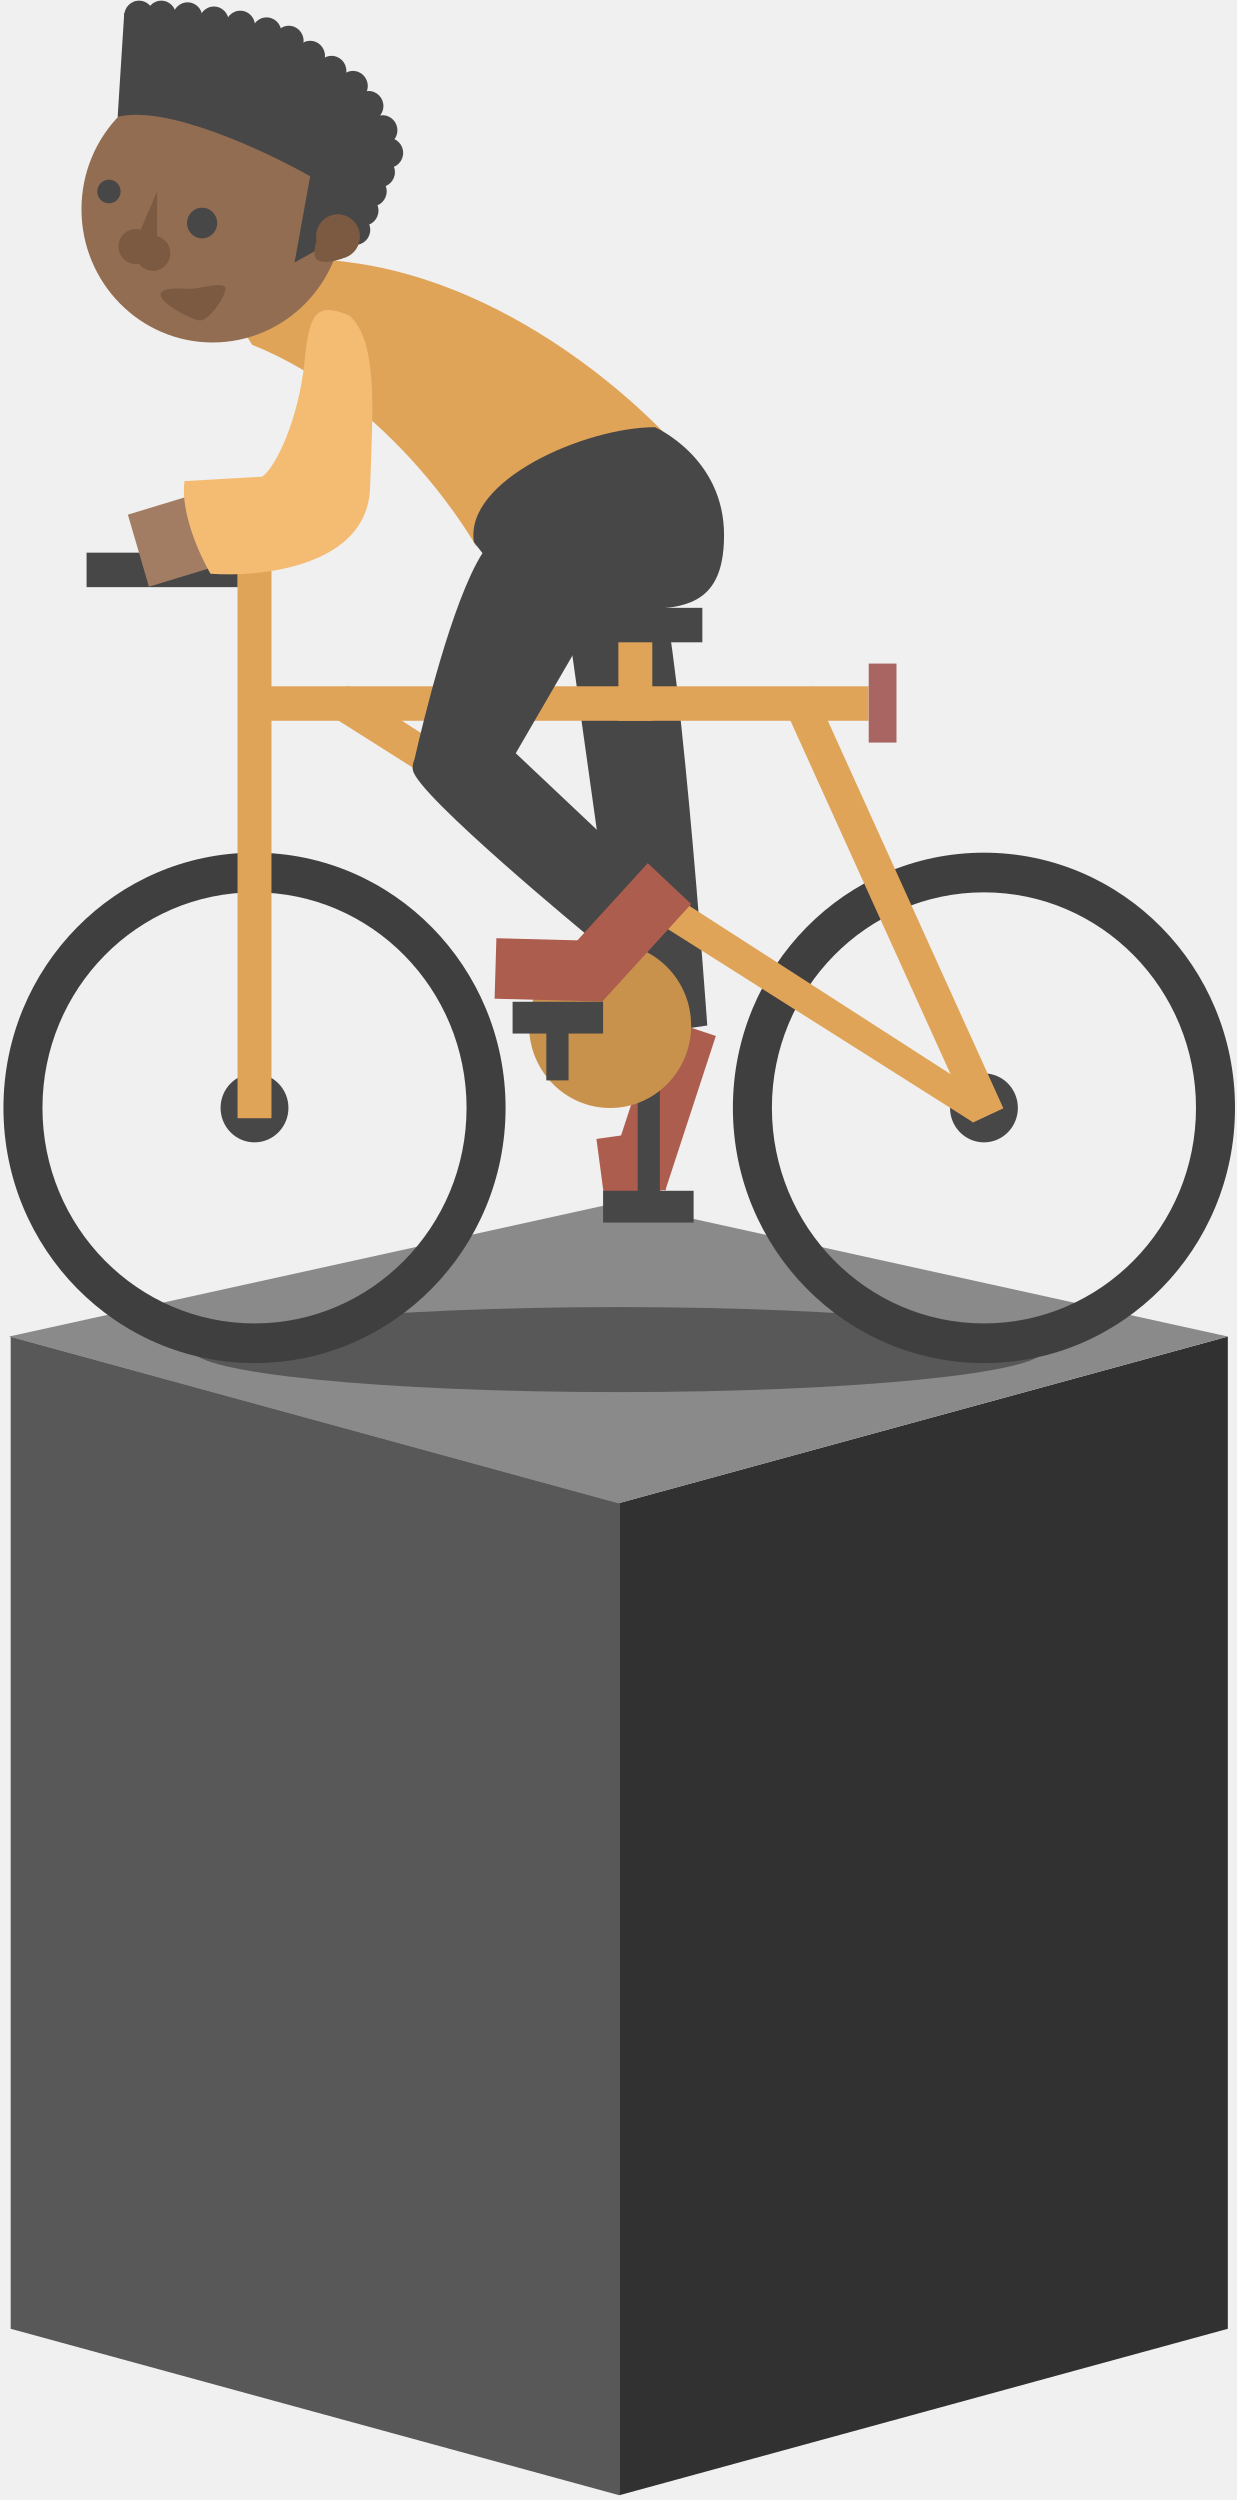
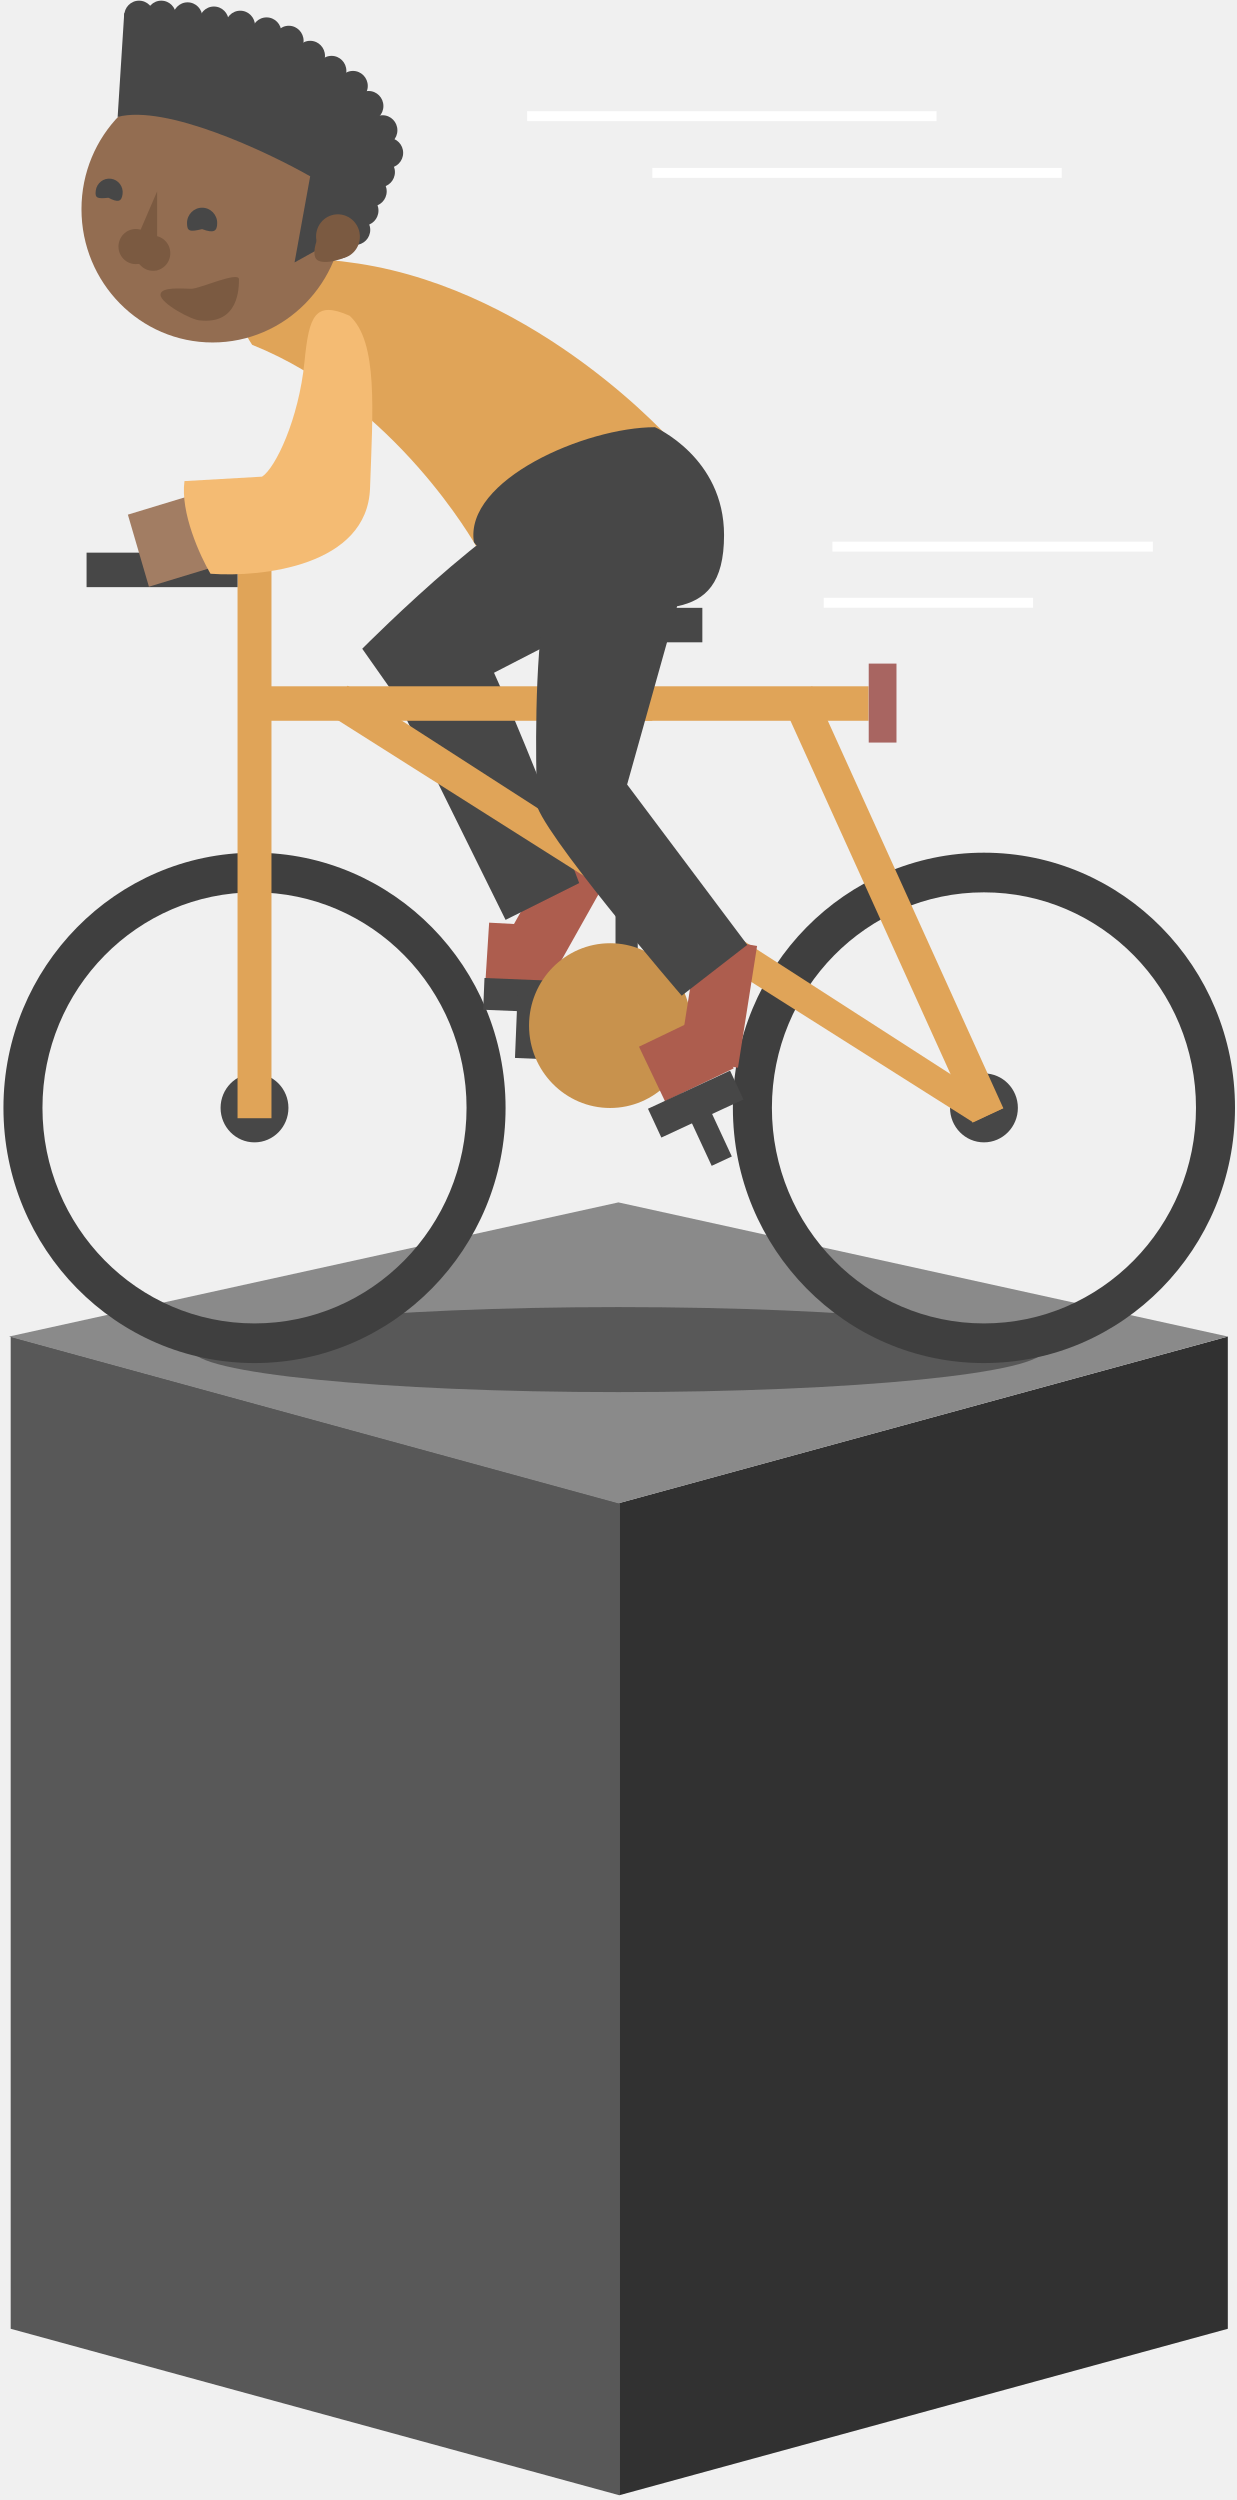
<svg xmlns="http://www.w3.org/2000/svg" width="228" height="461" viewBox="0 0 228 461" fill="none">
  <path d="M1.97 429.428L114.19 460.123V277.151L1.97 246.456V429.428Z" fill="#585858" />
  <path d="M226.41 429.428L114.189 460.123V277.151L226.41 246.456V429.428Z" fill="#313131" />
  <path d="M114.034 221.721L226.41 246.456L114.034 277.215L1.658 246.456L114.034 221.721Z" fill="#8A8A8A" />
  <ellipse cx="114.031" cy="248.866" rx="78.578" ry="7.84" fill="#585858" />
-   <path d="M120.921 106.382C117.128 104.241 103.652 107.32 103.652 107.32L115.402 191.276L130.423 189.104C130.423 189.104 124.714 108.524 120.921 106.382Z" fill="#474747" />
+   <rect width="29.782" height="10.981" transform="matrix(-0.493231 0.87819 0.862561 0.491438 106.011 150.39)" fill="#AD5D4E" />
+   <rect width="11.507" height="11.018" transform="matrix(-0.992933 -0.0538403 -0.0636572 1.00356 101.624 170.757)" fill="#AD5D4E" />
+   <path d="M112.065 113.253C112.065 113.253 110.888 96.938 104.502 92.487C98.117 88.036 66.797 119.627 66.797 119.627L75.541 132.07L112.065 113.253Z" fill="#474747" />
+   <path d="M83.885 111.81C79.999 111.754 68.011 118.584 68.011 118.584L93.227 169.626L106.804 162.841C106.804 162.841 87.772 111.867 83.885 111.81Z" fill="#474747" />
  <path fill-rule="evenodd" clip-rule="evenodd" d="M181.439 251.351C155.871 251.351 135.143 230.283 135.143 204.293C135.143 178.304 155.871 157.235 181.439 157.235C207.008 157.235 227.735 178.304 227.735 204.293C227.735 230.283 207.008 251.351 181.439 251.351ZM181.439 244.039C159.844 244.039 142.338 226.244 142.338 204.294C142.338 182.343 159.844 164.548 181.439 164.548C203.035 164.548 220.541 182.343 220.541 204.294C220.541 226.244 203.035 244.039 181.439 244.039Z" fill="#3F3F3F" />
  <path fill-rule="evenodd" clip-rule="evenodd" d="M46.931 251.351C21.363 251.351 0.635 230.283 0.635 204.293C0.635 178.304 21.363 157.235 46.931 157.235C72.5 157.235 93.227 178.304 93.227 204.293C93.227 230.283 72.5 251.351 46.931 251.351ZM46.931 244.039C25.336 244.039 7.83 226.244 7.83 204.294C7.83 182.343 25.336 164.548 46.931 164.548C68.526 164.548 86.032 182.343 86.032 204.294C86.032 226.244 68.526 244.039 46.931 244.039Z" fill="#3F3F3F" />
  <ellipse rx="6.256" ry="6.359" transform="matrix(-1 0 0 1 181.44 204.293)" fill="#474747" />
  <ellipse rx="6.256" ry="6.359" transform="matrix(-1 0 0 1 46.9308 204.293)" fill="#474747" />
  <rect width="6.256" height="104.291" transform="matrix(-1 0 0 1 50.0591 101.91)" fill="#E0A458" />
  <rect width="6.274" height="85.413" transform="matrix(-0.905714 0.423889 0.412618 0.910904 149.771 126.553)" fill="#E0A458" />
  <path d="M64.089 126.445L60.795 131.852L179.367 206.916L184.998 204.333L64.089 126.445Z" fill="#E0A458" />
  <rect width="6.359" height="113.237" transform="matrix(4.30034e-08 1 1 -4.4431e-08 46.9312 126.552)" fill="#E0A458" />
  <rect width="6.359" height="27.84" transform="matrix(4.30034e-08 1 1 -4.4431e-08 15.9629 101.91)" fill="#474747" />
  <rect width="6.256" height="17.647" transform="matrix(-1 0 0 1 120.285 115.264)" fill="#E0A458" />
  <rect width="6.359" height="34.096" transform="matrix(4.30029e-08 1 1 -4.44315e-08 95.4165 112.084)" fill="#474747" />
  <rect width="5.117" height="14.563" transform="matrix(-1 0 0 1 165.311 122.367)" fill="#A86561" />
-   <rect width="29.782" height="10.981" transform="matrix(-0.313282 0.957262 0.941582 0.314558 121.66 187.579)" fill="#AD5D4E" />
-   <rect width="11.507" height="11.018" transform="matrix(-0.984483 0.140027 0.13246 0.99681 121.312 208.411)" fill="#AD5D4E" />
  <path d="M124.173 81.639C124.173 81.639 99.73 53.748 66.033 48.592C32.336 43.437 46.499 63.587 46.499 63.587C72.954 74.173 87.768 100.659 87.768 100.659L124.173 81.639Z" fill="#E0A458" />
  <rect width="11.478" height="13.768" transform="matrix(0.951508 -0.28942 -0.282103 -0.965026 27.4624 108.186)" fill="#A27D63" />
  <path d="M68.235 90.014C68.728 75.706 69.754 63.068 64.479 58.231C58.04 55.362 56.989 58.251 56.148 66.7C55.086 77.353 50.777 86.317 48.325 87.895L34.016 88.711C33.23 94.53 36.888 102.527 38.814 105.799C48.416 106.499 67.742 104.323 68.235 90.014Z" fill="#F4BB73" />
+   <rect width="4.097" height="26.064" transform="matrix(-1 0 0 1 117.598 166.205)" fill="#474747" />
  <ellipse rx="2.731" ry="2.776" transform="matrix(-1 0 0 1 65.5419 42.3798)" fill="#474747" />
  <ellipse rx="2.731" ry="2.776" transform="matrix(-1 0 0 1 67.0595 38.8327)" fill="#474747" />
+   <rect width="16.69" height="5.86" transform="matrix(-0.99916 -0.0409742 -0.0409742 0.99916 106.014 181.027)" fill="#474747" />
  <ellipse rx="24.182" ry="24.575" transform="matrix(-1 0 0 1 39.2064 38.5776)" fill="#936D51" />
-   <ellipse rx="2.784" ry="2.829" transform="matrix(-1 0 0 1 37.2686 41.1294)" fill="#474747" />
-   <ellipse rx="2.148" ry="2.183" transform="matrix(-1 0 0 1 20.0866 35.309)" fill="#474747" />
+   <path d="M34.484 41.129C34.484 42.692 35 42.791 37.269 42.25C39.375 43.041 40.053 42.692 40.053 41.129C40.053 39.567 38.806 38.3 37.269 38.3C35.731 38.3 34.484 39.567 34.484 41.129Z" fill="#474747" />
+   <path d="M17.656 35.152C17.477 36.541 17.924 36.688 20.001 36.467C21.782 37.412 22.424 37.179 22.604 35.791C22.783 34.403 21.821 33.134 20.454 32.958C19.088 32.781 17.835 33.764 17.656 35.152Z" fill="#474747" />
  <ellipse rx="3.186" ry="3.239" transform="matrix(-1 0 0 1 25.0321 45.4642)" fill="#7B5A41" />
  <ellipse rx="3.186" ry="3.239" transform="matrix(-1 0 0 1 28.2181 46.698)" fill="#7B5A41" />
  <path d="M28.977 35.285L23.532 47.932L28.977 49.878L28.977 35.285Z" fill="#7B5A41" />
  <path d="M57.197 32.51L54.315 48.395L58.336 46.158L62.177 41.532L65.239 42.303L71.46 30.35C73.402 9.5 39.901 3.053 22.908 2.436L21.694 21.56C30.555 19.216 49.055 27.883 57.197 32.51Z" fill="#474747" />
  <ellipse rx="2.731" ry="2.776" transform="matrix(-1 0 0 1 25.6386 2.89881)" fill="#474747" />
  <ellipse rx="2.731" ry="2.776" transform="matrix(-1 0 0 1 29.7353 2.89881)" fill="#474747" />
  <ellipse rx="2.731" ry="2.776" transform="matrix(-1 0 0 1 34.5902 3.20728)" fill="#474747" />
  <ellipse rx="2.731" ry="2.776" transform="matrix(-1 0 0 1 39.4457 3.97834)" fill="#474747" />
  <ellipse rx="2.731" ry="2.776" transform="matrix(-1 0 0 1 44.3007 4.74945)" fill="#474747" />
  <ellipse rx="2.731" ry="2.776" transform="matrix(-1 0 0 1 49.1562 5.98328)" fill="#474747" />
  <ellipse rx="2.731" ry="2.776" transform="matrix(-1 0 0 1 65.0868 15.8535)" fill="#474747" />
  <ellipse rx="2.731" ry="2.776" transform="matrix(-1 0 0 1 61.142 13.0775)" fill="#474747" />
  <ellipse rx="2.731" ry="2.776" transform="matrix(-1 0 0 1 57.1972 10.3015)" fill="#474747" />
  <ellipse rx="2.731" ry="2.776" transform="matrix(-1 0 0 1 53.2524 7.52545)" fill="#474747" />
  <ellipse rx="2.731" ry="2.776" transform="matrix(-1 0 0 1 67.9697 19.5548)" fill="#474747" />
  <ellipse rx="2.731" ry="2.776" transform="matrix(-1 0 0 1 70.5492 24.0273)" fill="#474747" />
  <ellipse rx="2.731" ry="2.776" transform="matrix(-1 0 0 1 71.6112 28.1913)" fill="#474747" />
  <ellipse rx="2.731" ry="2.776" transform="matrix(-1 0 0 1 70.0942 31.7384)" fill="#474747" />
  <ellipse rx="2.731" ry="2.776" transform="matrix(-1 0 0 1 68.5766 35.2855)" fill="#474747" />
  <ellipse rx="4.062" ry="4.072" transform="matrix(-0.883144 -0.469133 -0.455958 0.890017 62.323 43.6163)" fill="#7B5A41" />
  <path d="M59.628 41.863C58.644 43.114 57.221 46.91 58.459 47.917C59.698 48.924 63.895 47.805 64.879 46.554C65.863 45.303 63.26 44.394 62.022 43.388C60.783 42.381 60.611 40.612 59.628 41.863Z" fill="#7B5A41" />
-   <path d="M29.595 54.365C29.595 55.927 35.401 59.09 36.938 59.09C38.476 59.09 41.57 54.816 41.57 53.253C41.57 51.69 36.812 53.253 35.274 53.253C33.737 53.253 29.595 52.802 29.595 54.365Z" fill="#7B5A41" />
-   <rect width="4.097" height="26.064" transform="matrix(-1 0 0 1 121.68 197.99)" fill="#474747" />
+   <path d="M29.595 54.365C29.595 55.927 35.401 59.09 36.938 59.09C44.062 59.812 44.062 53.063 44.062 51.5C44.062 49.937 36.812 53.253 35.274 53.253C33.737 53.253 29.595 52.802 29.595 54.365Z" fill="#7B5A41" />
+   <rect width="4.096" height="11.567" transform="matrix(-0.99916 -0.0409742 -0.0409742 0.99916 99.5273 183.693)" fill="#474747" />
+   <rect width="16.69" height="5.86" transform="matrix(-1 0 0 1 123.818 187.797)" fill="#474747" />
  <ellipse rx="14.945" ry="15.191" transform="matrix(-1 0 0 1 112.501 189.122)" fill="#C8924D" />
-   <path fill-rule="evenodd" clip-rule="evenodd" d="M87.39 99.982C87.897 100.647 88.421 101.322 88.971 101.995C83.371 110.736 77.946 133.376 76.458 139.909C76.226 140.456 76.097 140.995 76.098 141.515C76.072 141.635 76.059 141.698 76.059 141.698L76.106 141.717C76.114 141.829 76.128 141.941 76.15 142.051C77.046 146.721 108.777 172.844 108.777 172.844L119.101 161.542L95.105 138.896L110.577 112.243C111.824 112.246 113.048 112.266 114.242 112.286L114.243 112.286C125.158 112.47 133.515 112.61 133.515 98.671C133.515 84.328 120.77 78.776 120.77 78.776C107.991 78.776 85.57 88.492 87.39 99.982Z" fill="#474747" />
-   <rect width="24.441" height="11.017" transform="matrix(-0.675205 0.740592 0.727079 0.683376 119.446 159.172)" fill="#AD5D4E" />
-   <rect width="19.698" height="11.152" transform="matrix(-0.998914 -0.0266734 -0.029801 1.00028 111.211 173.532)" fill="#AD5D4E" />
-   <rect width="16.69" height="5.86" transform="matrix(-1 0 0 1 111.211 184.727)" fill="#474747" />
-   <rect width="16.69" height="5.86" transform="matrix(-1 0 0 1 127.901 219.581)" fill="#474747" />
-   <rect width="4.096" height="11.567" transform="matrix(-1 0 0 1 104.839 187.657)" fill="#474747" />
+   <rect width="22.671" height="11.017" transform="matrix(-0.155473 0.990054 0.983278 0.169736 128.771 172.574)" fill="#AD5D4E" />
+   <rect width="14.06" height="11.152" transform="matrix(-0.900658 0.432845 0.430688 0.903304 130.495 186.926)" fill="#AD5D4E" />
+   <path fill-rule="evenodd" clip-rule="evenodd" d="M87.39 99.982C90.473 104.034 94.21 108.427 100.566 110.694C98.442 122.091 98.833 141.156 98.996 146.573C98.859 146.949 98.787 147.328 98.795 147.708C98.883 152.463 125.706 183.605 125.706 183.605L137.802 174.225L115.641 144.664L124.856 111.795C130.13 110.71 133.515 107.542 133.515 98.671C133.515 84.328 120.77 78.776 120.77 78.776C107.991 78.776 85.57 88.492 87.39 99.982Z" fill="#474747" />
+   <rect width="16.69" height="5.86" transform="matrix(-0.906965 0.421205 0.421205 0.906965 134.622 197.422)" fill="#474747" />
+   <rect width="4.096" height="11.567" transform="matrix(-0.906965 0.421205 0.421205 0.906965 130.077 202.763)" fill="#474747" />
+   <rect x="97.199" y="20.5" width="75.5" height="1.831" fill="white" />
+   <rect x="120.285" y="30.967" width="75.5" height="1.831" fill="white" />
+   <rect x="153.5" y="99.881" width="59.09" height="1.831" fill="white" />
+   <rect x="151.895" y="110.231" width="38.605" height="1.831" fill="white" />
</svg>
